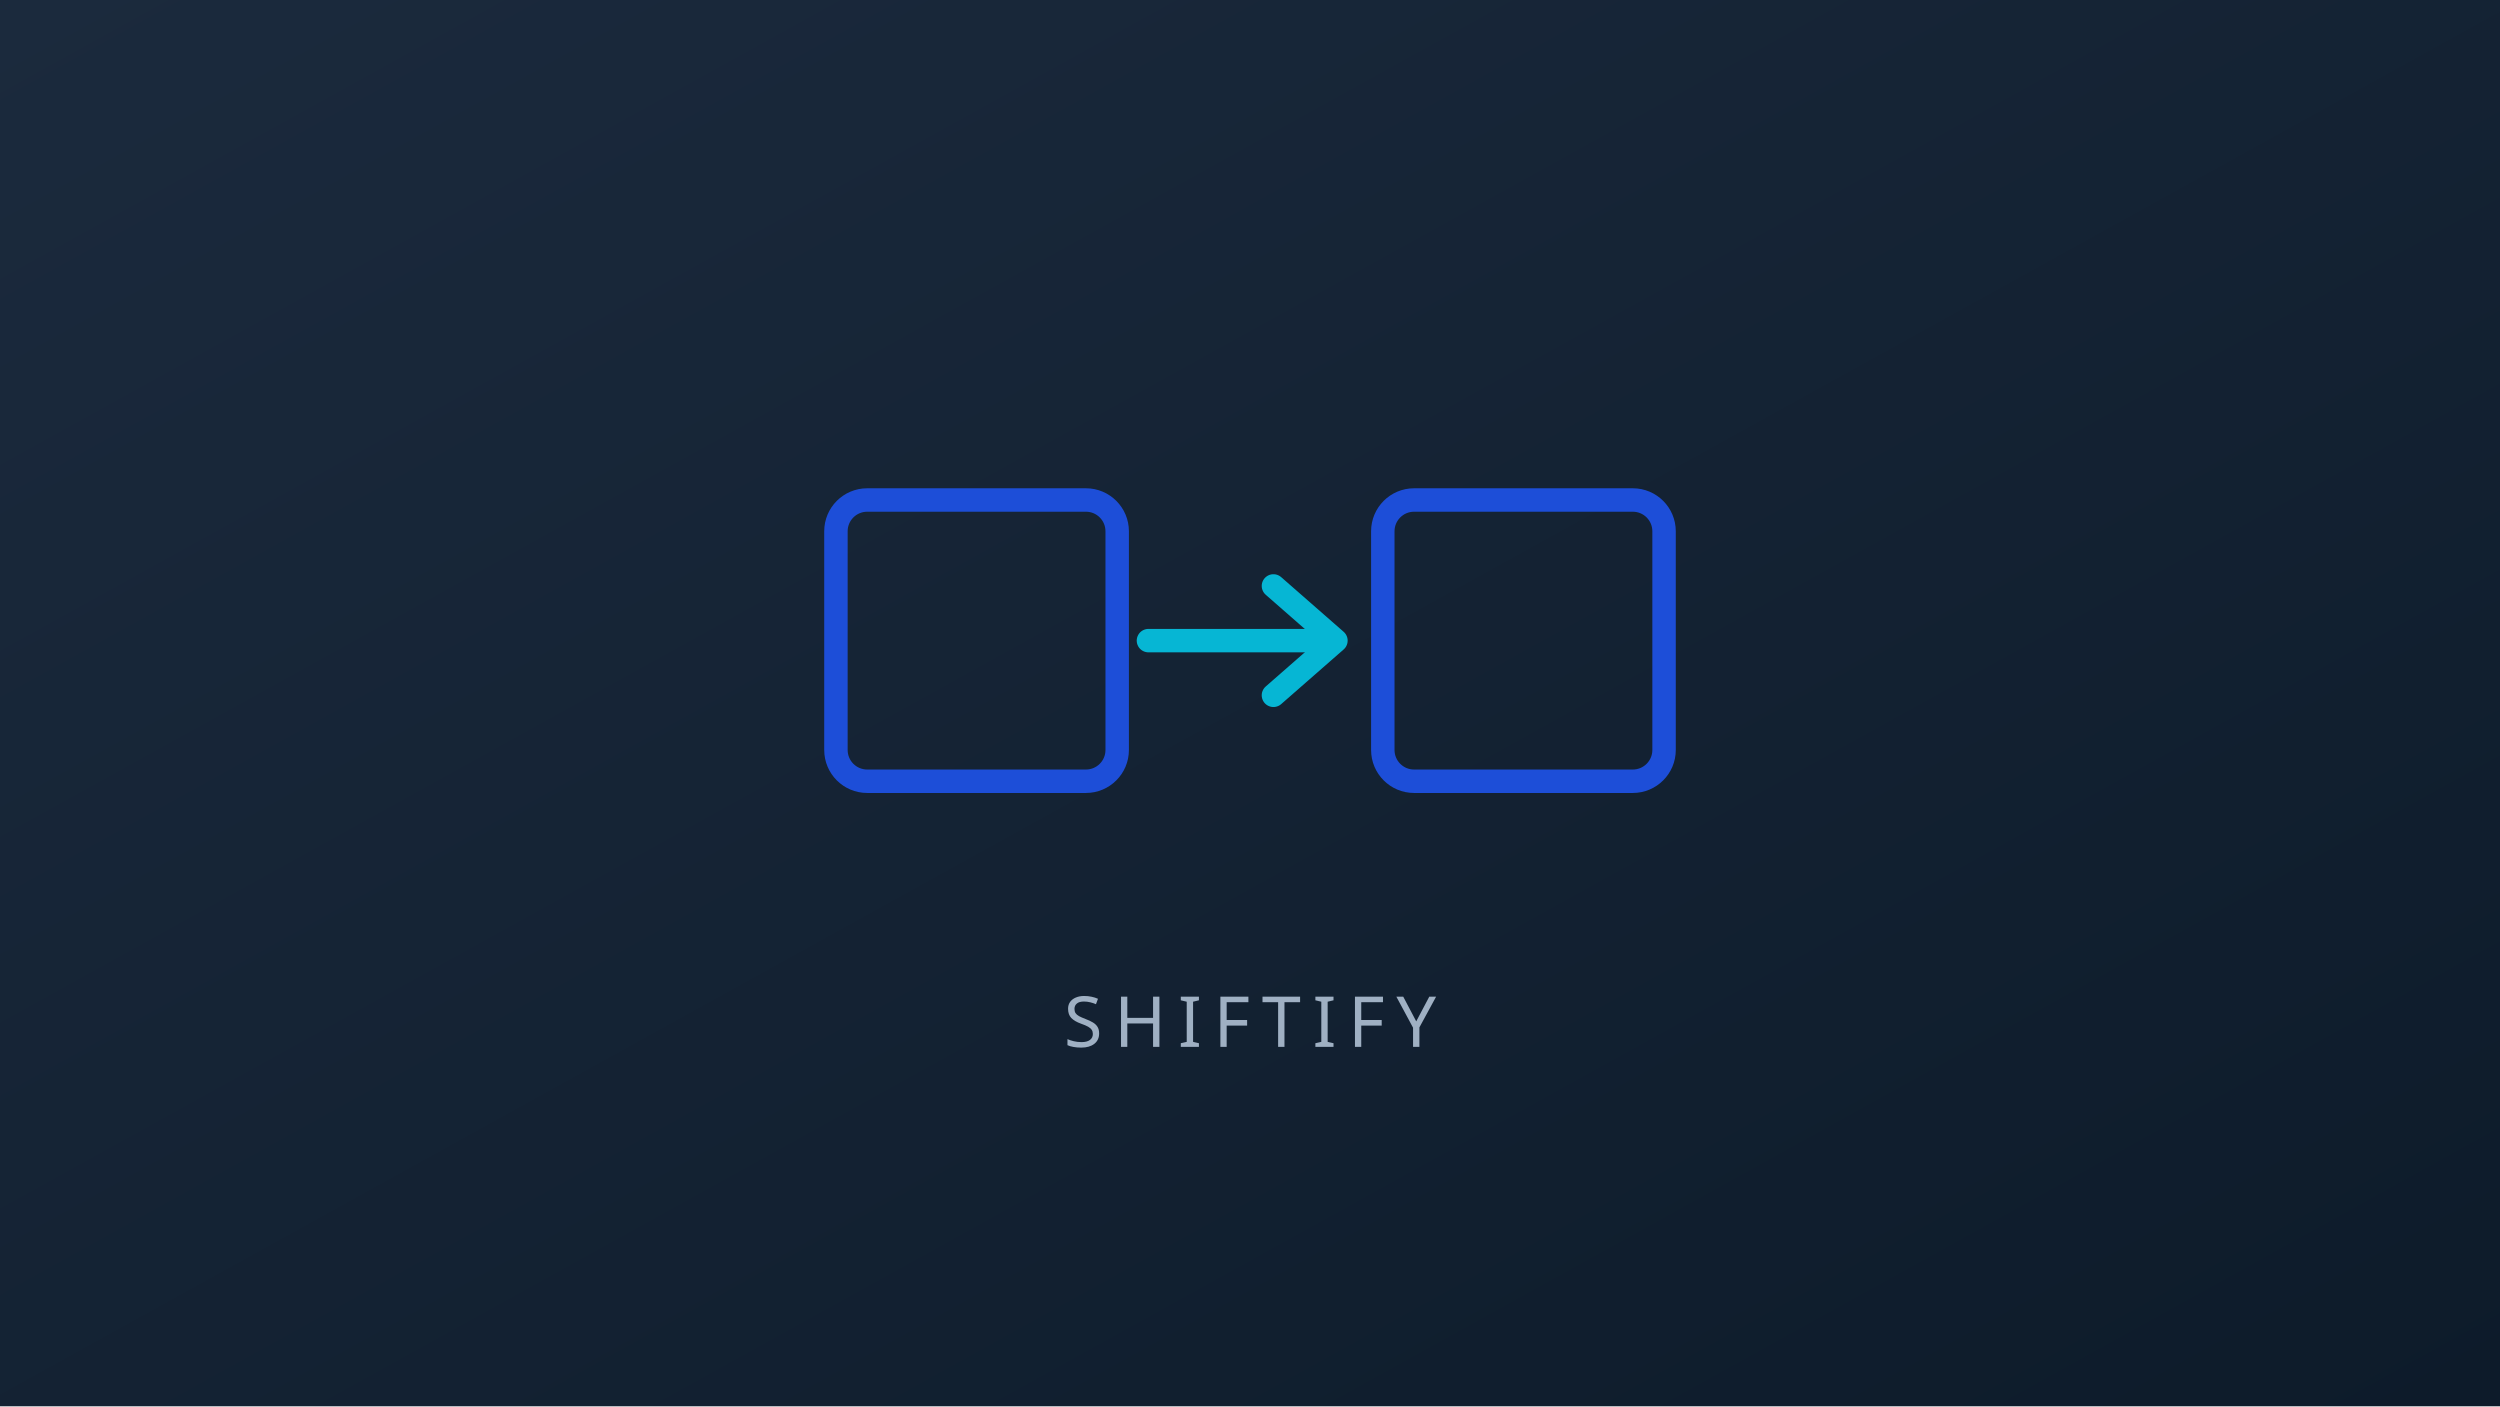
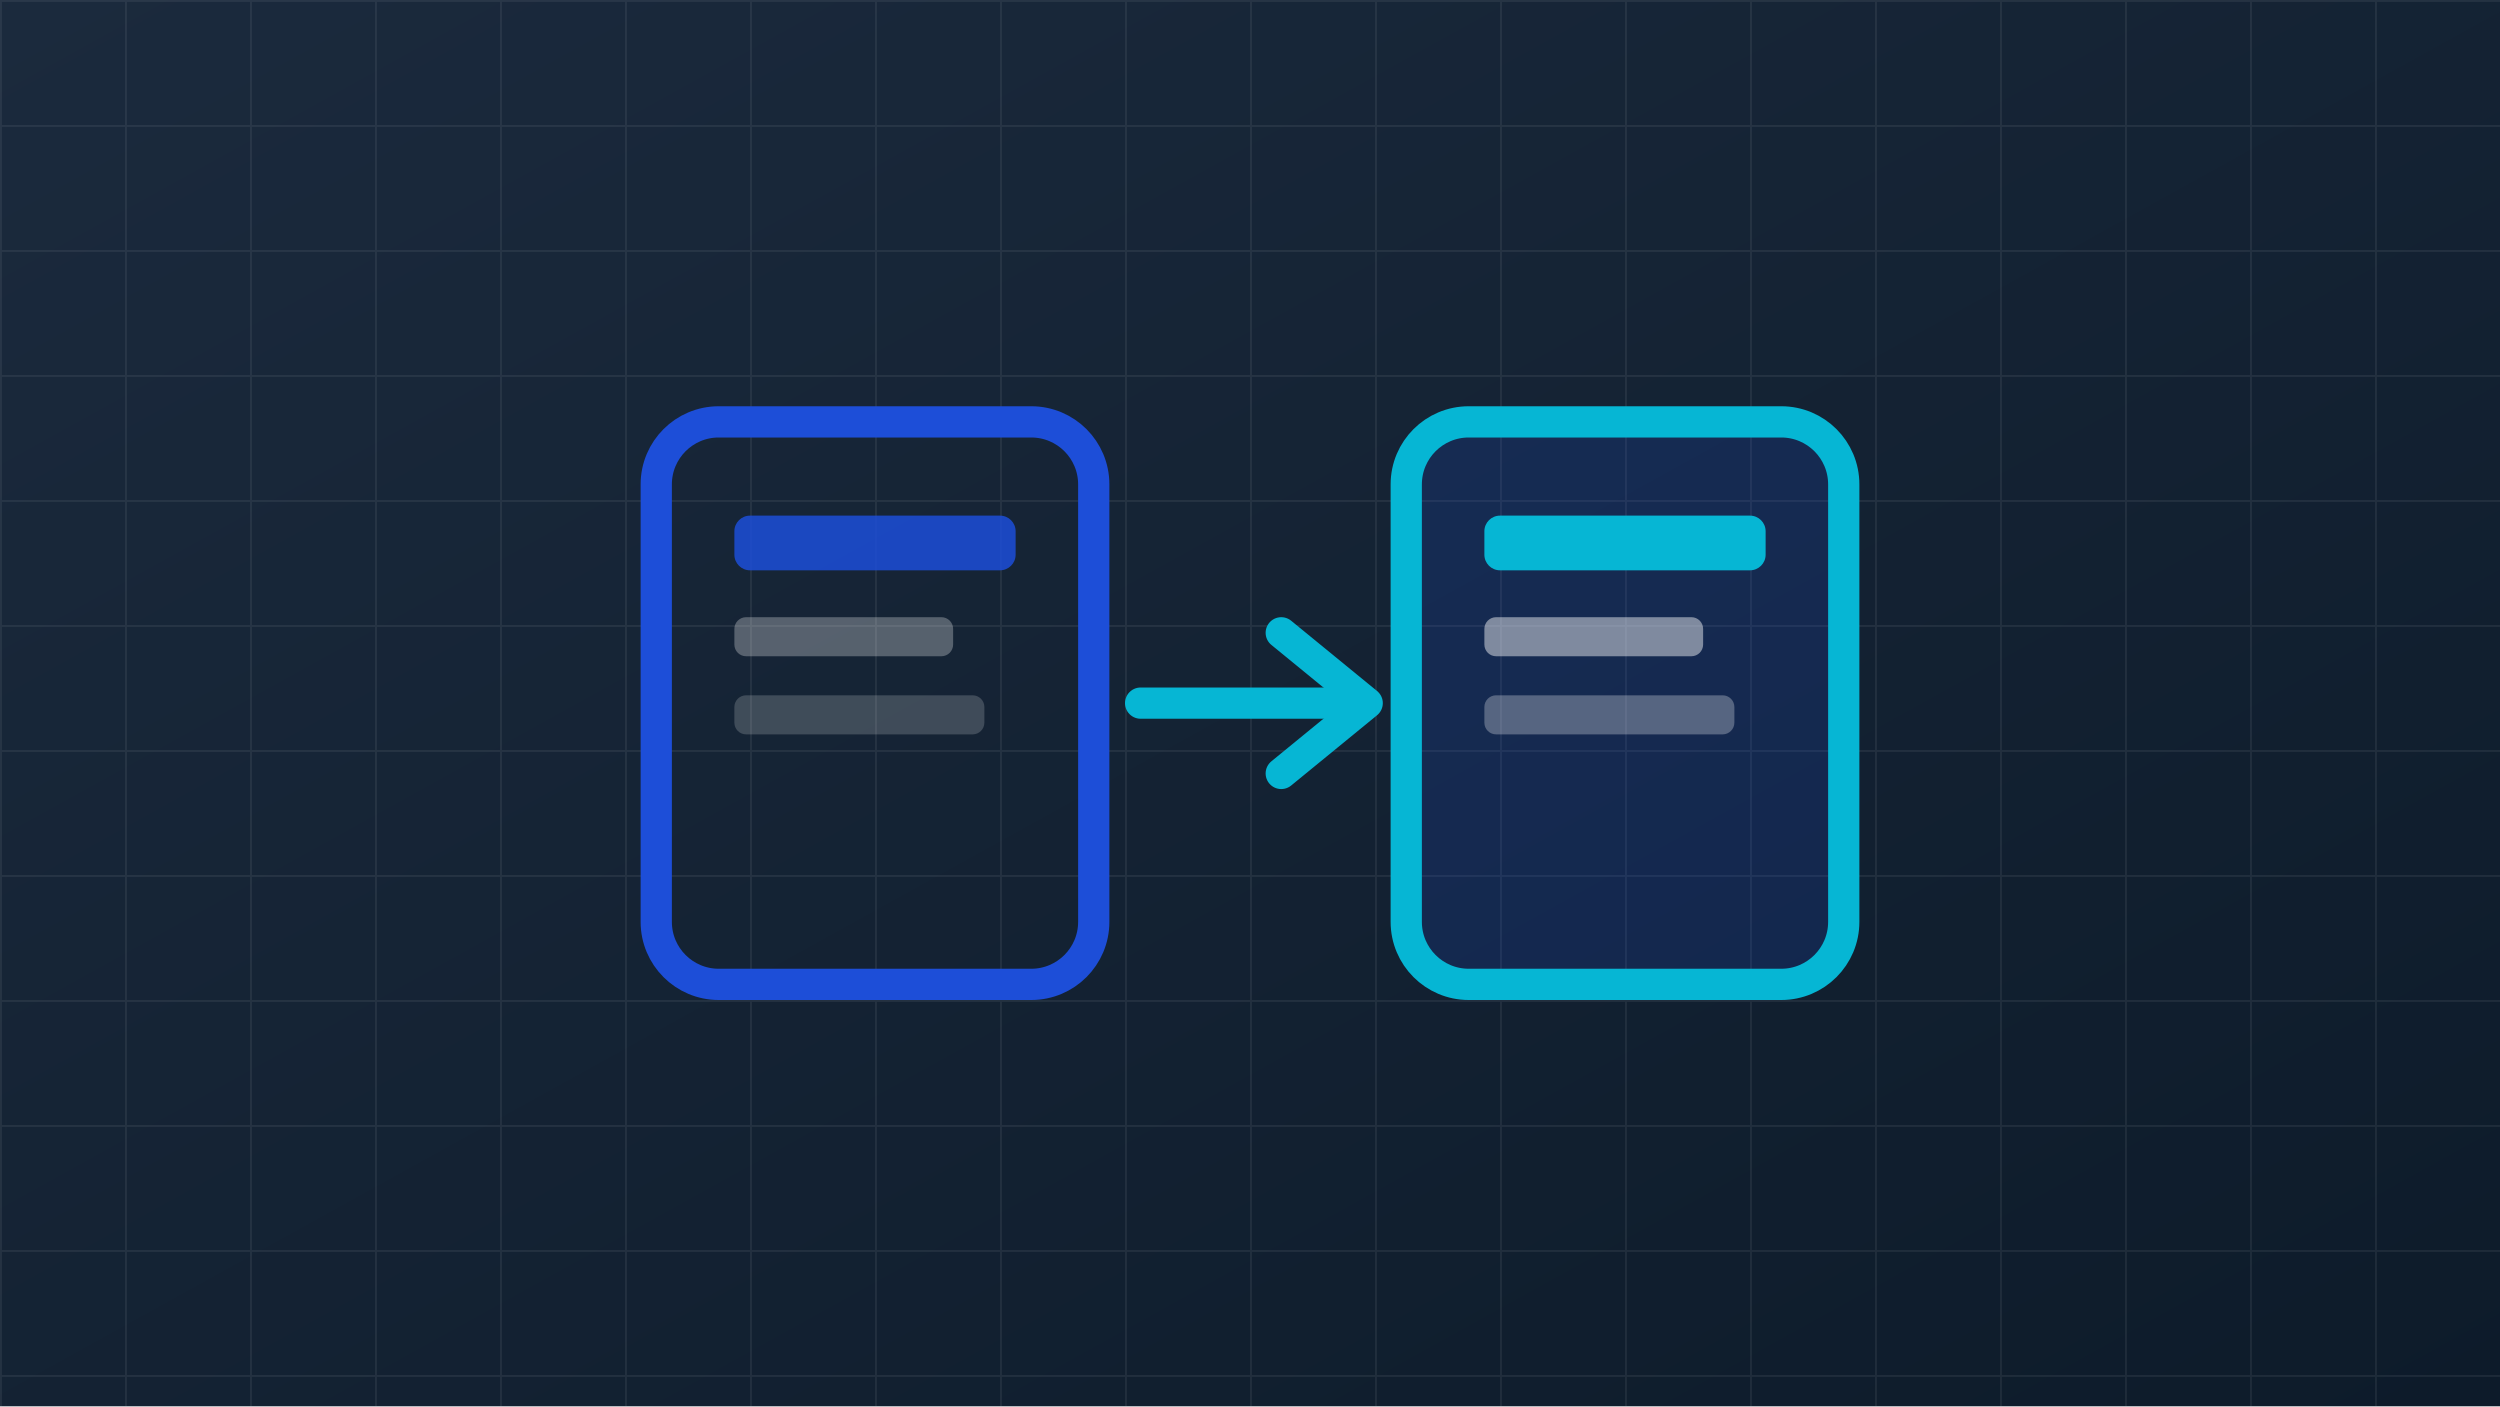
- <svg xmlns="http://www.w3.org/2000/svg" viewBox="0 0 640 360" role="img" aria-label="Shiftify placeholder">
+ <svg xmlns="http://www.w3.org/2000/svg" viewBox="0 0 640 360" role="img" aria-label="Shiftify">
  <defs>
-     <linearGradient id="shiftify" x1="0" y1="0" x2="1" y2="1">
+     <linearGradient id="shiftify-bg" x1="0" y1="0" x2="1" y2="1">
      <stop offset="0" stop-color="#1b2a3d" />
      <stop offset="1" stop-color="#0d1b2a" />
    </linearGradient>
+     <pattern id="shiftify-grid" width="32" height="32" patternUnits="userSpaceOnUse">
+       <path d="M32 0H0V32" fill="none" stroke="#ffffff" stroke-opacity=".07" stroke-width="1" />
+     </pattern>
  </defs>
-   <rect width="640" height="360" fill="url(#shiftify)" />
-   <rect x="214" y="128" width="72" height="72" rx="8" fill="none" stroke="#1d4ed8" stroke-width="6" />
-   <rect x="354" y="128" width="72" height="72" rx="8" fill="none" stroke="#1d4ed8" stroke-width="6" />
-   <path d="M294 164h44" fill="none" stroke="#06b6d4" stroke-width="6" stroke-linecap="round" />
-   <path d="M326 150l16 14-16 14" fill="none" stroke="#06b6d4" stroke-width="6" stroke-linecap="round" stroke-linejoin="round" />
-   <text x="320" y="268" text-anchor="middle" fill="#9fb0c3" font-family="system-ui,sans-serif" font-size="18" letter-spacing="3">SHIFTIFY</text>
+   <rect width="640" height="360" fill="url(#shiftify-bg)" />
+   <rect width="640" height="360" fill="url(#shiftify-grid)" />
+   <rect x="168" y="108" width="112" height="144" rx="16" fill="none" stroke="#1d4ed8" stroke-width="8" />
+   <rect x="188" y="132" width="72" height="14" rx="4" fill="#1d4ed8" fill-opacity=".85" />
+   <rect x="188" y="158" width="56" height="10" rx="3" fill="#ffffff" fill-opacity=".28" />
+   <rect x="188" y="178" width="64" height="10" rx="3" fill="#ffffff" fill-opacity=".18" />
+   <rect x="360" y="108" width="112" height="144" rx="16" fill="#1d4ed8" fill-opacity=".18" stroke="#06b6d4" stroke-width="8" />
+   <rect x="380" y="132" width="72" height="14" rx="4" fill="#06b6d4" />
+   <rect x="380" y="158" width="56" height="10" rx="3" fill="#ffffff" fill-opacity=".45" />
+   <rect x="380" y="178" width="64" height="10" rx="3" fill="#ffffff" fill-opacity=".28" />
+   <path d="M292 180h52" fill="none" stroke="#06b6d4" stroke-width="8" stroke-linecap="round" />
+   <path d="M328 162l22 18-22 18" fill="none" stroke="#06b6d4" stroke-width="8" stroke-linecap="round" stroke-linejoin="round" />
</svg>
